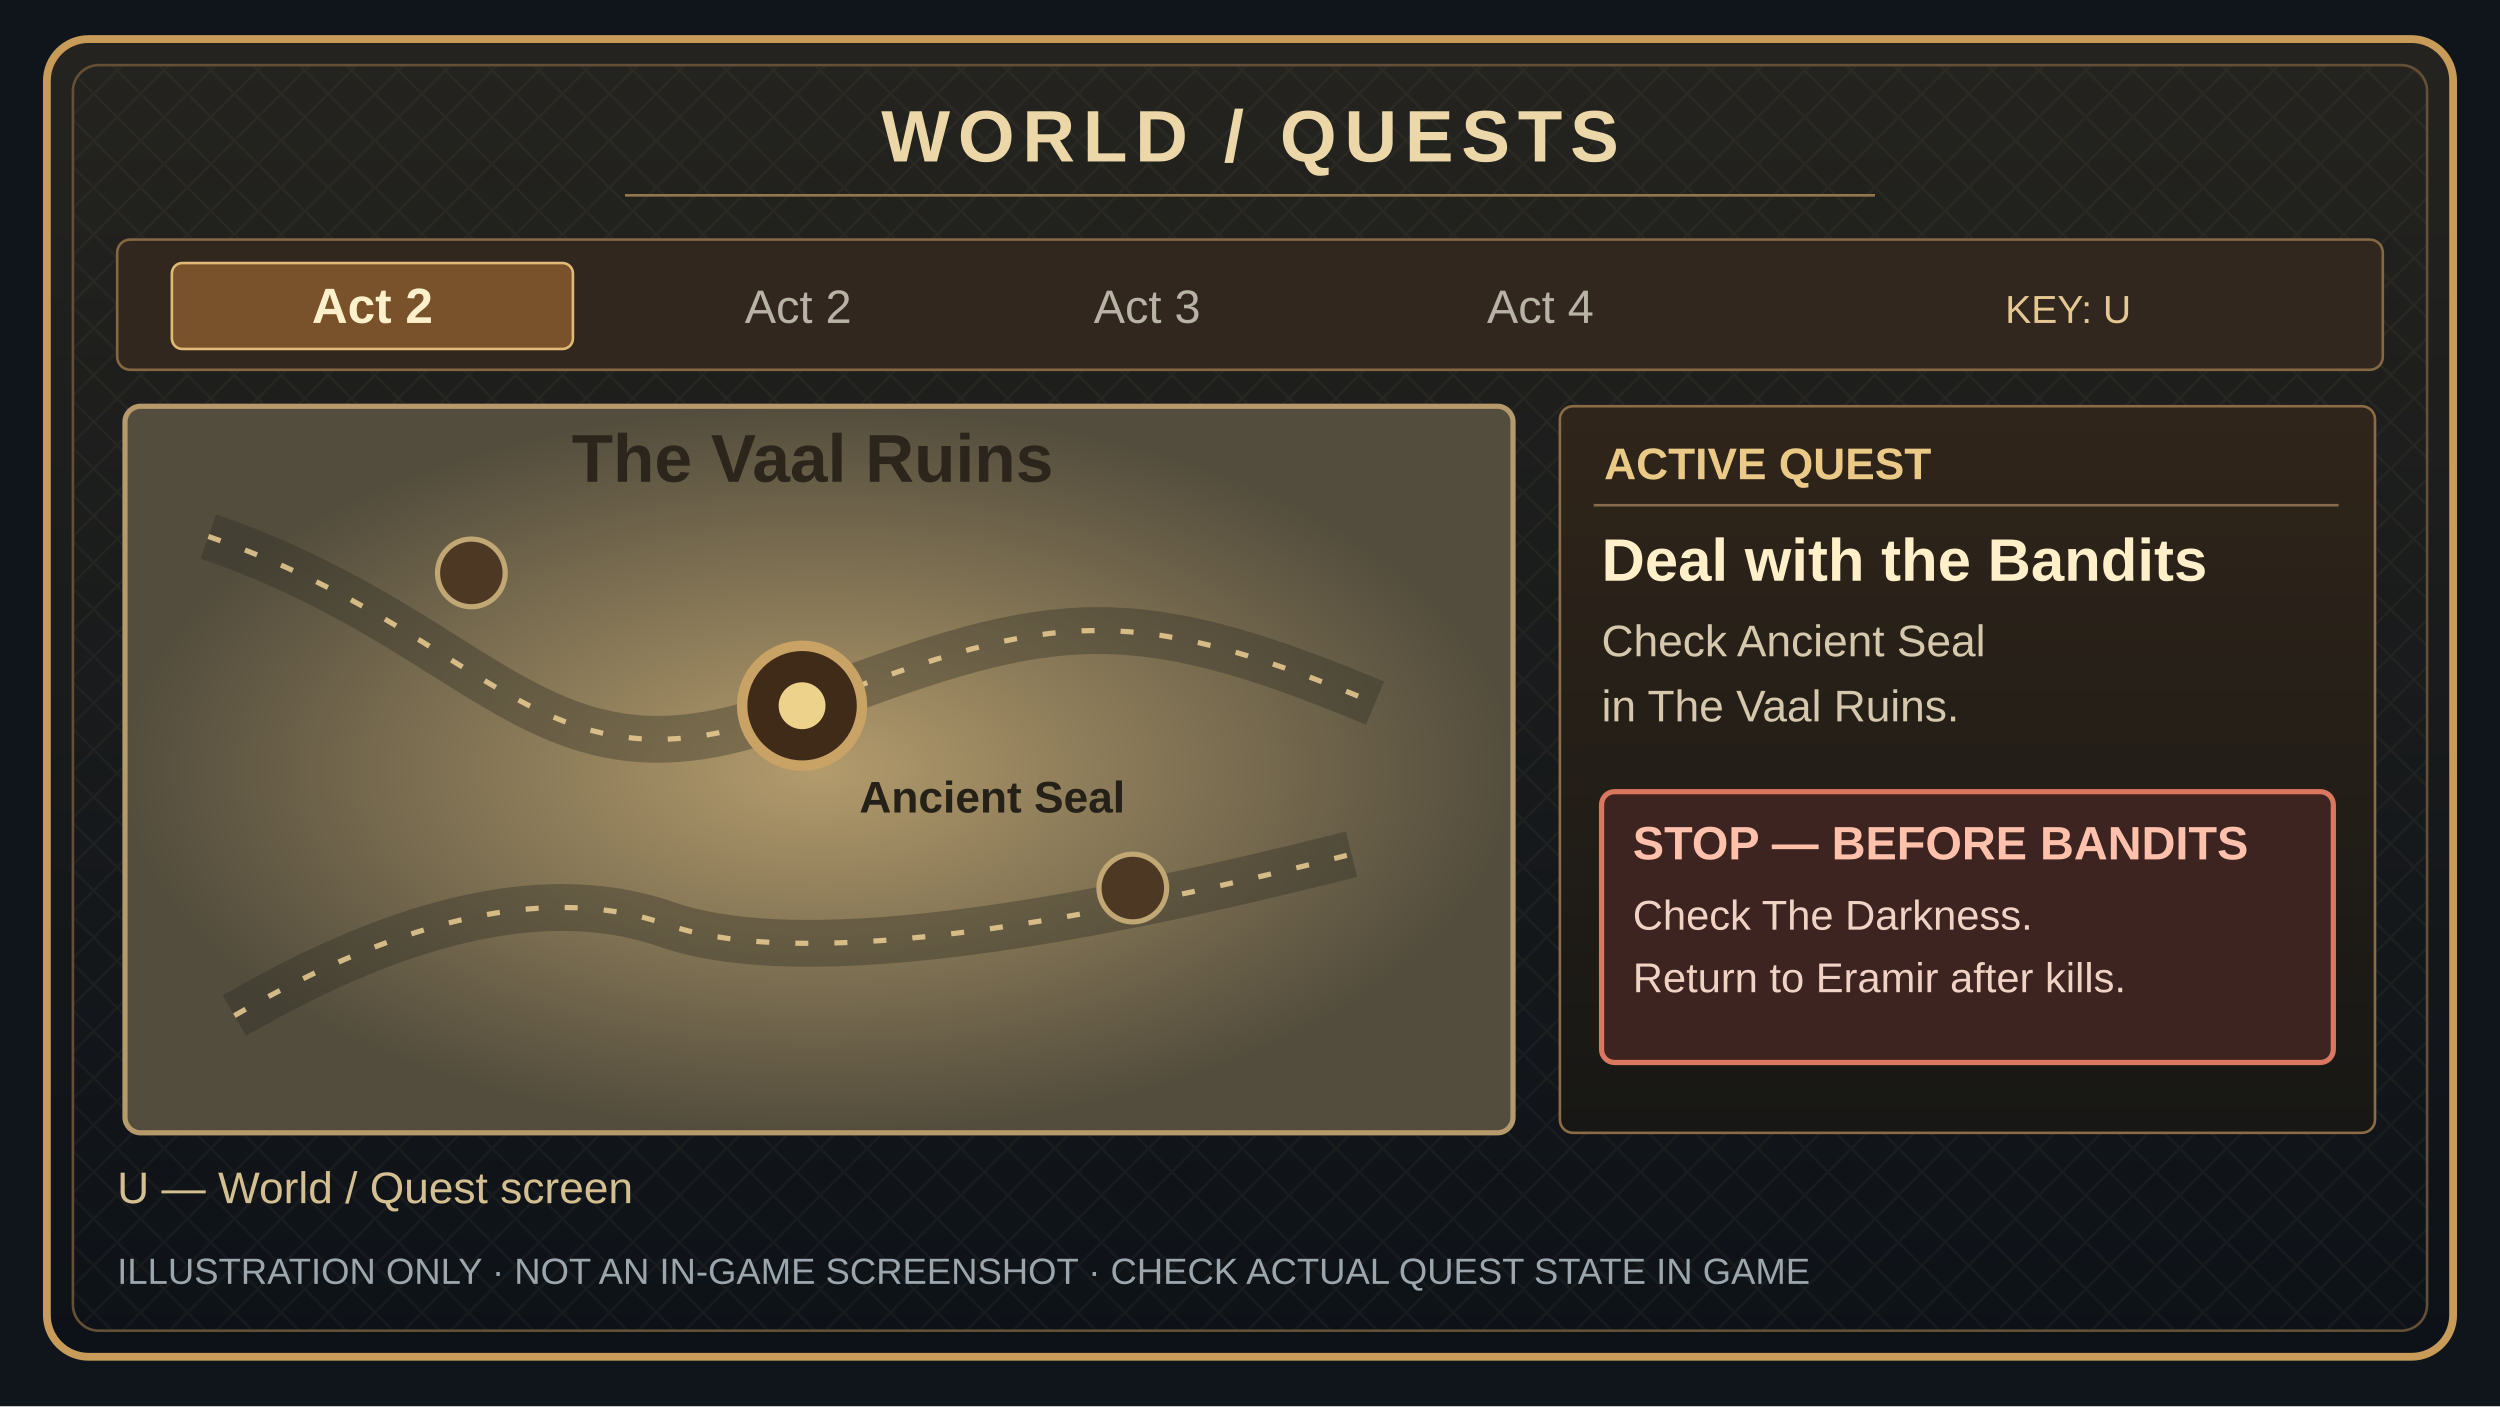
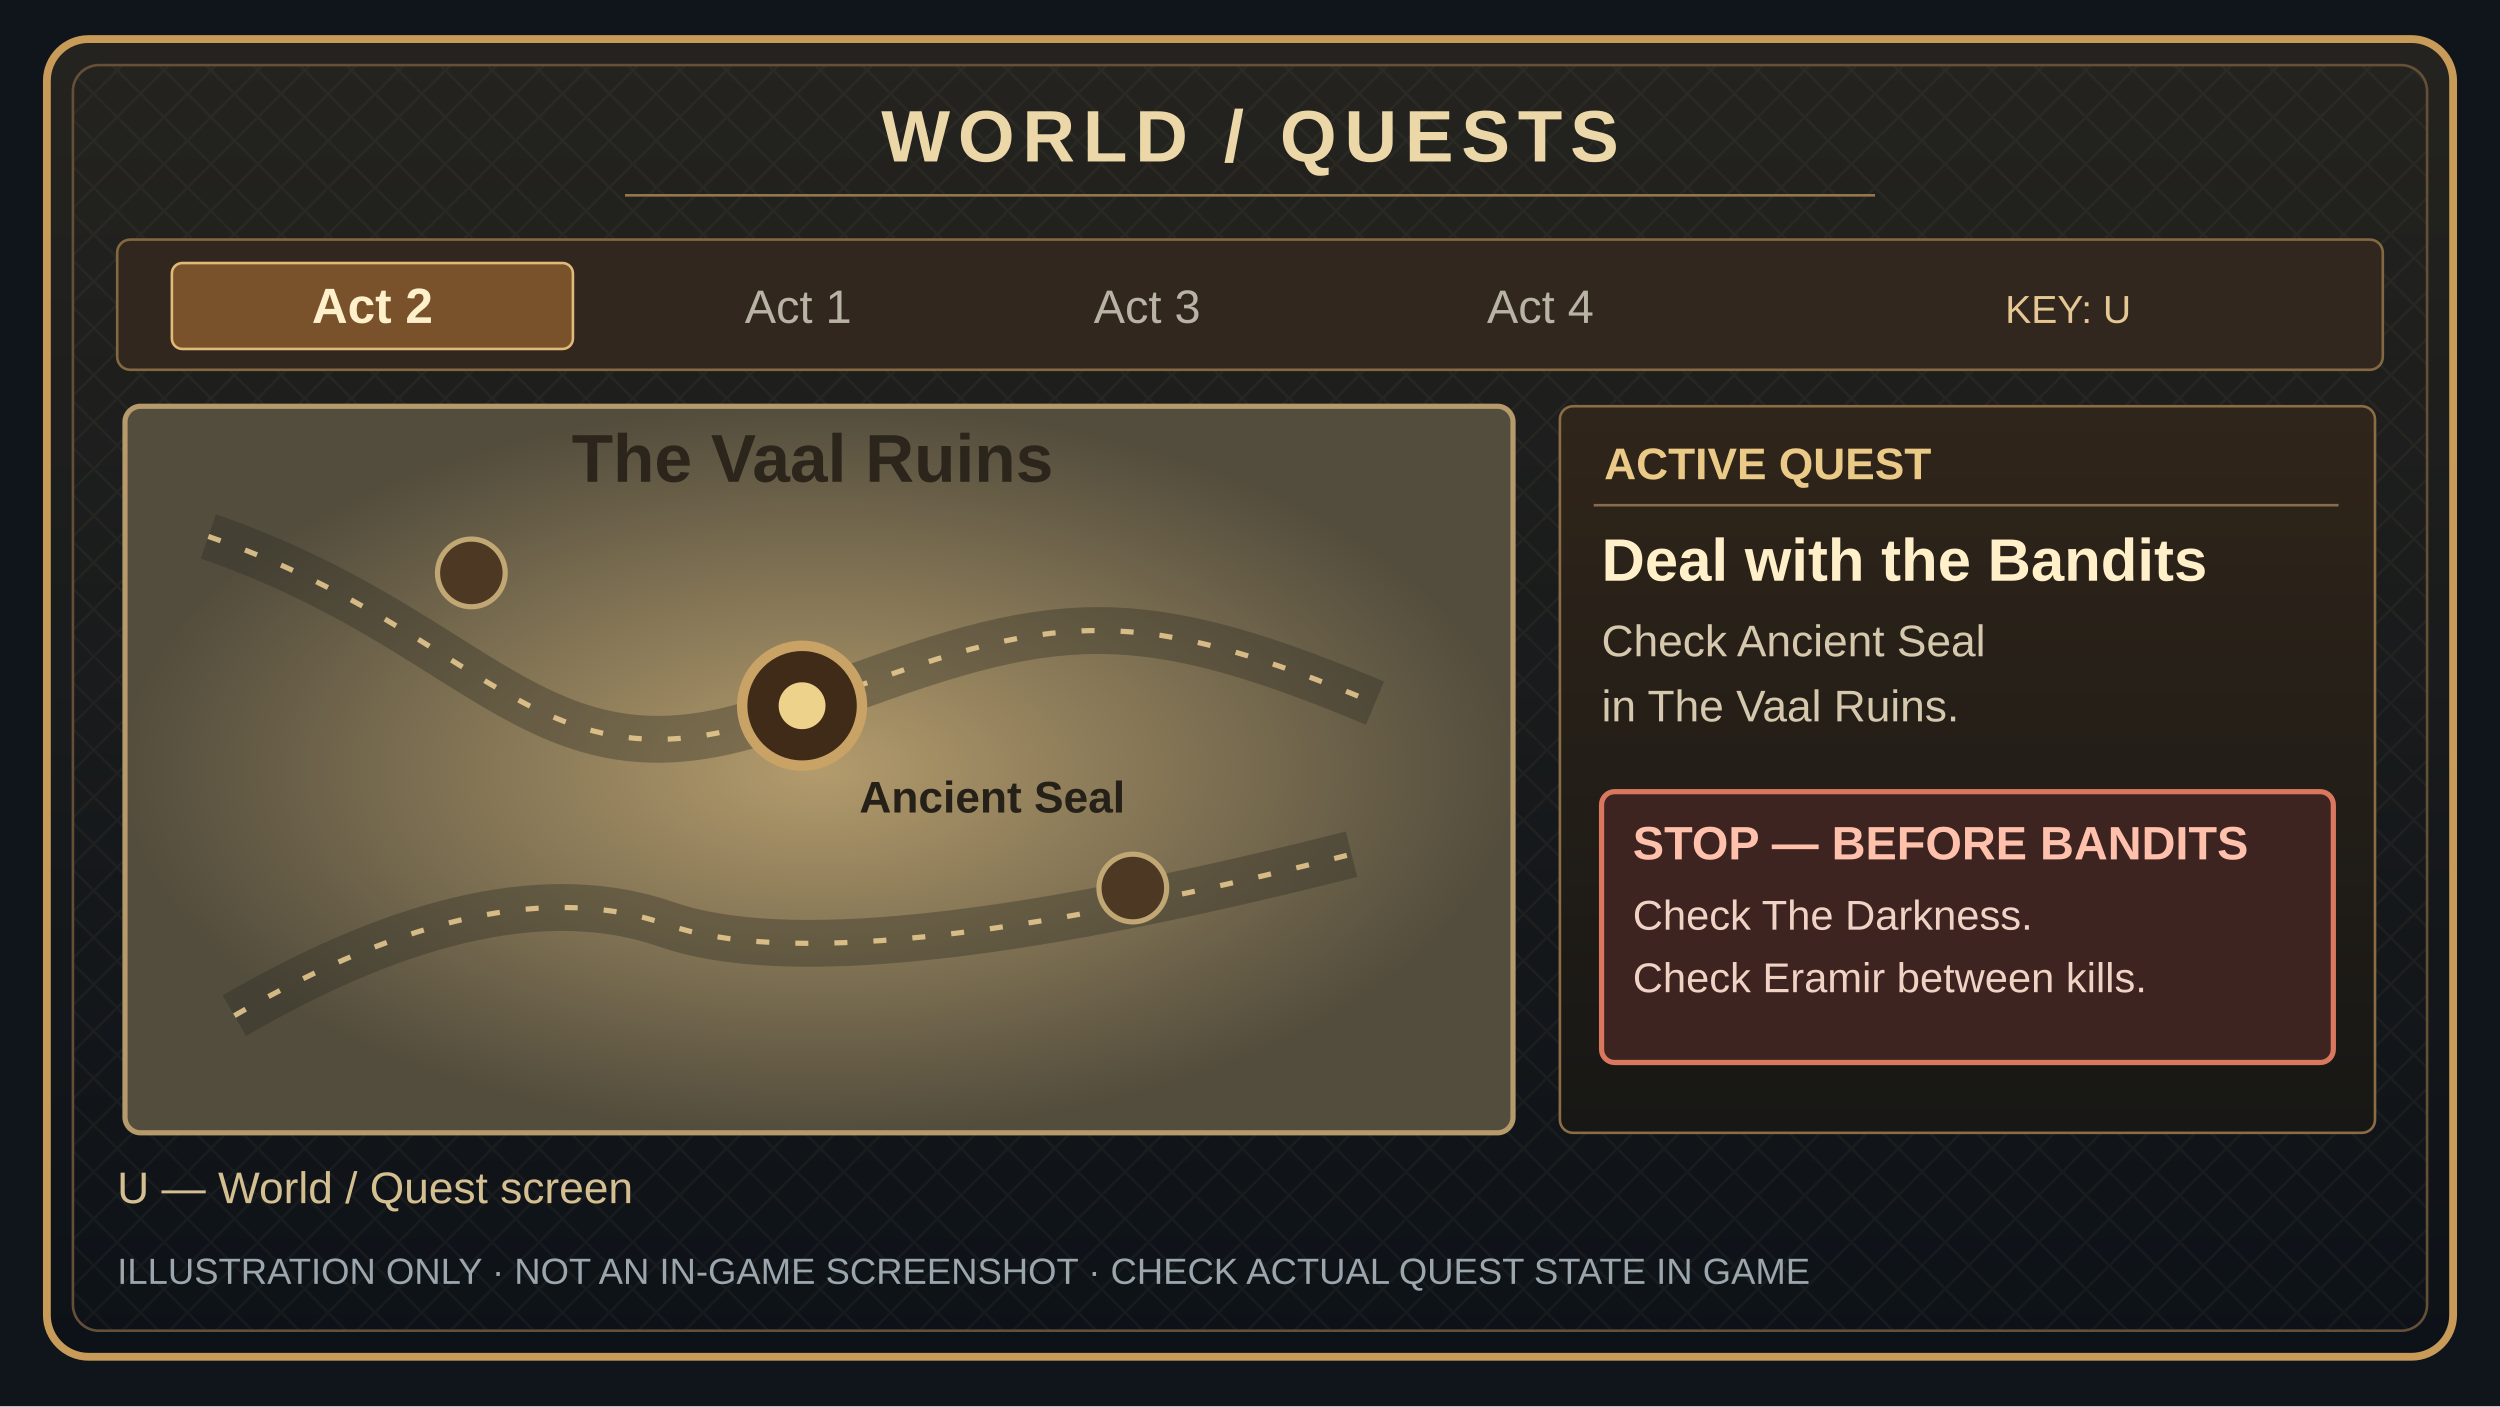
- <svg xmlns="http://www.w3.org/2000/svg" width="960" height="540" viewBox="0 0 960 540" role="img" aria-label="ภาพจำลองหน้าจอ World และ Quest ของเกมแนวดาร์กแฟนตาซี แสดง Deal with the Bandits และสถานะก่อนใส่ Strange Glyphs">
+ <svg xmlns="http://www.w3.org/2000/svg" width="960" height="540" viewBox="0 0 960 540" role="img" aria-label="ภาพจำลอง World และ Quest แสดง Deal with the Bandits ใน The Vaal Ruins และจุดตรวจ Ancient Seal ก่อนตัดสินใจช่วยหรือฆ่า Bandits">
  <defs>
    <linearGradient id="base" x2="0" y2="1">
      <stop stop-color="#24231f" />
      <stop offset="1" stop-color="#0d1218" />
    </linearGradient>
    <radialGradient id="map">
      <stop stop-color="#b39b6c" />
      <stop offset="1" stop-color="#534d3d" />
    </radialGradient>
    <linearGradient id="wood" x2="0" y2="1">
      <stop stop-color="#30251a" />
      <stop offset="1" stop-color="#171715" />
    </linearGradient>
    <pattern id="mesh" width="18" height="18" patternUnits="userSpaceOnUse">
      <path d="M0 0L18 18M18 0L0 18" stroke="#d5b47b" stroke-opacity=".05" stroke-width="1" />
    </pattern>
  </defs>
  <rect width="960" height="540" fill="#10151c" />
  <rect x="18" y="15" width="924" height="506" rx="16" fill="url(#base)" stroke="#c89c58" stroke-width="3" />
  <rect x="28" y="25" width="904" height="486" rx="10" fill="url(#mesh)" stroke="#655037" />
  <g font-family="'Trebuchet MS',Arial,sans-serif">
    <text x="480" y="62" fill="#ecd7a8" font-size="28" text-anchor="middle" font-weight="bold" letter-spacing="3">WORLD  /  QUESTS</text>
    <path d="M240 75H720" stroke="#96764c" />
    <rect x="45" y="92" width="870" height="50" rx="5" fill="#32271e" stroke="#846841" />
    <rect x="66" y="101" width="154" height="33" rx="4" fill="#79522b" stroke="#dfbb77" />
    <text x="143" y="124" font-size="19" text-anchor="middle" fill="#fff0cc" font-weight="bold">Act 2</text>
-     <text x="286" y="124" fill="#b9b3a6" font-size="18">Act 2</text>
+     <text x="286" y="124" fill="#b9b3a6" font-size="18">Act 1</text>
    <text x="420" y="124" fill="#b9b3a6" font-size="18">Act 3</text>
    <text x="571" y="124" fill="#b9b3a6" font-size="18">Act 4</text>
    <text x="770" y="124" fill="#e6c793" font-size="15">KEY: U</text>
    <rect x="48" y="156" width="533" height="279" rx="6" fill="url(#map)" stroke="#b69a6b" stroke-width="2" />
    <path d="M80 206C190 244 207 310 304 273S430 229 528 270M90 390Q190 332 256 355T519 328" stroke="#29291f" stroke-width="18" fill="none" opacity=".35" />
    <path d="M80 206C190 244 207 310 304 273S430 229 528 270M90 390Q190 332 256 355T519 328" stroke="#ecce93" stroke-dasharray="5 10" stroke-width="2" fill="none" opacity=".85" />
    <text x="312" y="185" fill="#2c251c" font-size="26" font-weight="bold" text-anchor="middle">The Vaal Ruins</text>
    <circle cx="308" cy="271" r="23" fill="#402b19" stroke="#c9a365" stroke-width="4" />
    <circle cx="308" cy="271" r="9" fill="#edd28c" />
    <text x="330" y="312" fill="#252118" font-size="17" font-weight="bold">Ancient Seal</text>
    <g fill="#4d3824" stroke="#c1a774" stroke-width="2">
      <circle cx="181" cy="220" r="13" />
      <circle cx="435" cy="341" r="13" />
    </g>
    <rect x="599" y="156" width="313" height="279" rx="5" fill="url(#wood)" stroke="#8b6c45" />
    <text x="616" y="184" fill="#ebca88" font-size="17" font-weight="bold">ACTIVE QUEST</text>
    <path d="M612 194H898" stroke="#886c4d" />
    <text x="615" y="223" fill="#fff0c9" font-size="23" font-weight="bold">Deal with the Bandits</text>
    <text x="615" y="252" fill="#d5c8ad" font-size="17">Check Ancient Seal</text>
    <text x="615" y="277" fill="#d5c8ad" font-size="17">in The Vaal Ruins.</text>
    <rect x="615" y="304" width="281" height="104" rx="5" fill="#3d2421" stroke="#da775f" stroke-width="2" />
    <text x="627" y="330" fill="#ffc1ac" font-size="18" font-weight="bold">STOP — BEFORE BANDITS</text>
    <text x="627" y="357" fill="#f1d3c5" font-size="16">Check The Darkness.</text>
-     <text x="627" y="381" fill="#f1d3c5" font-size="16">Return to Eramir after kills.</text>
+     <text x="627" y="381" fill="#f1d3c5" font-size="16">Check Eramir between kills.</text>
    <text x="45" y="462" fill="#d4bf91" font-size="17">U — World / Quest screen</text>
    <text x="45" y="493" fill="#9ca6ad" font-size="14">ILLUSTRATION ONLY · NOT AN IN-GAME SCREENSHOT · CHECK ACTUAL QUEST STATE IN GAME</text>
  </g>
</svg>
